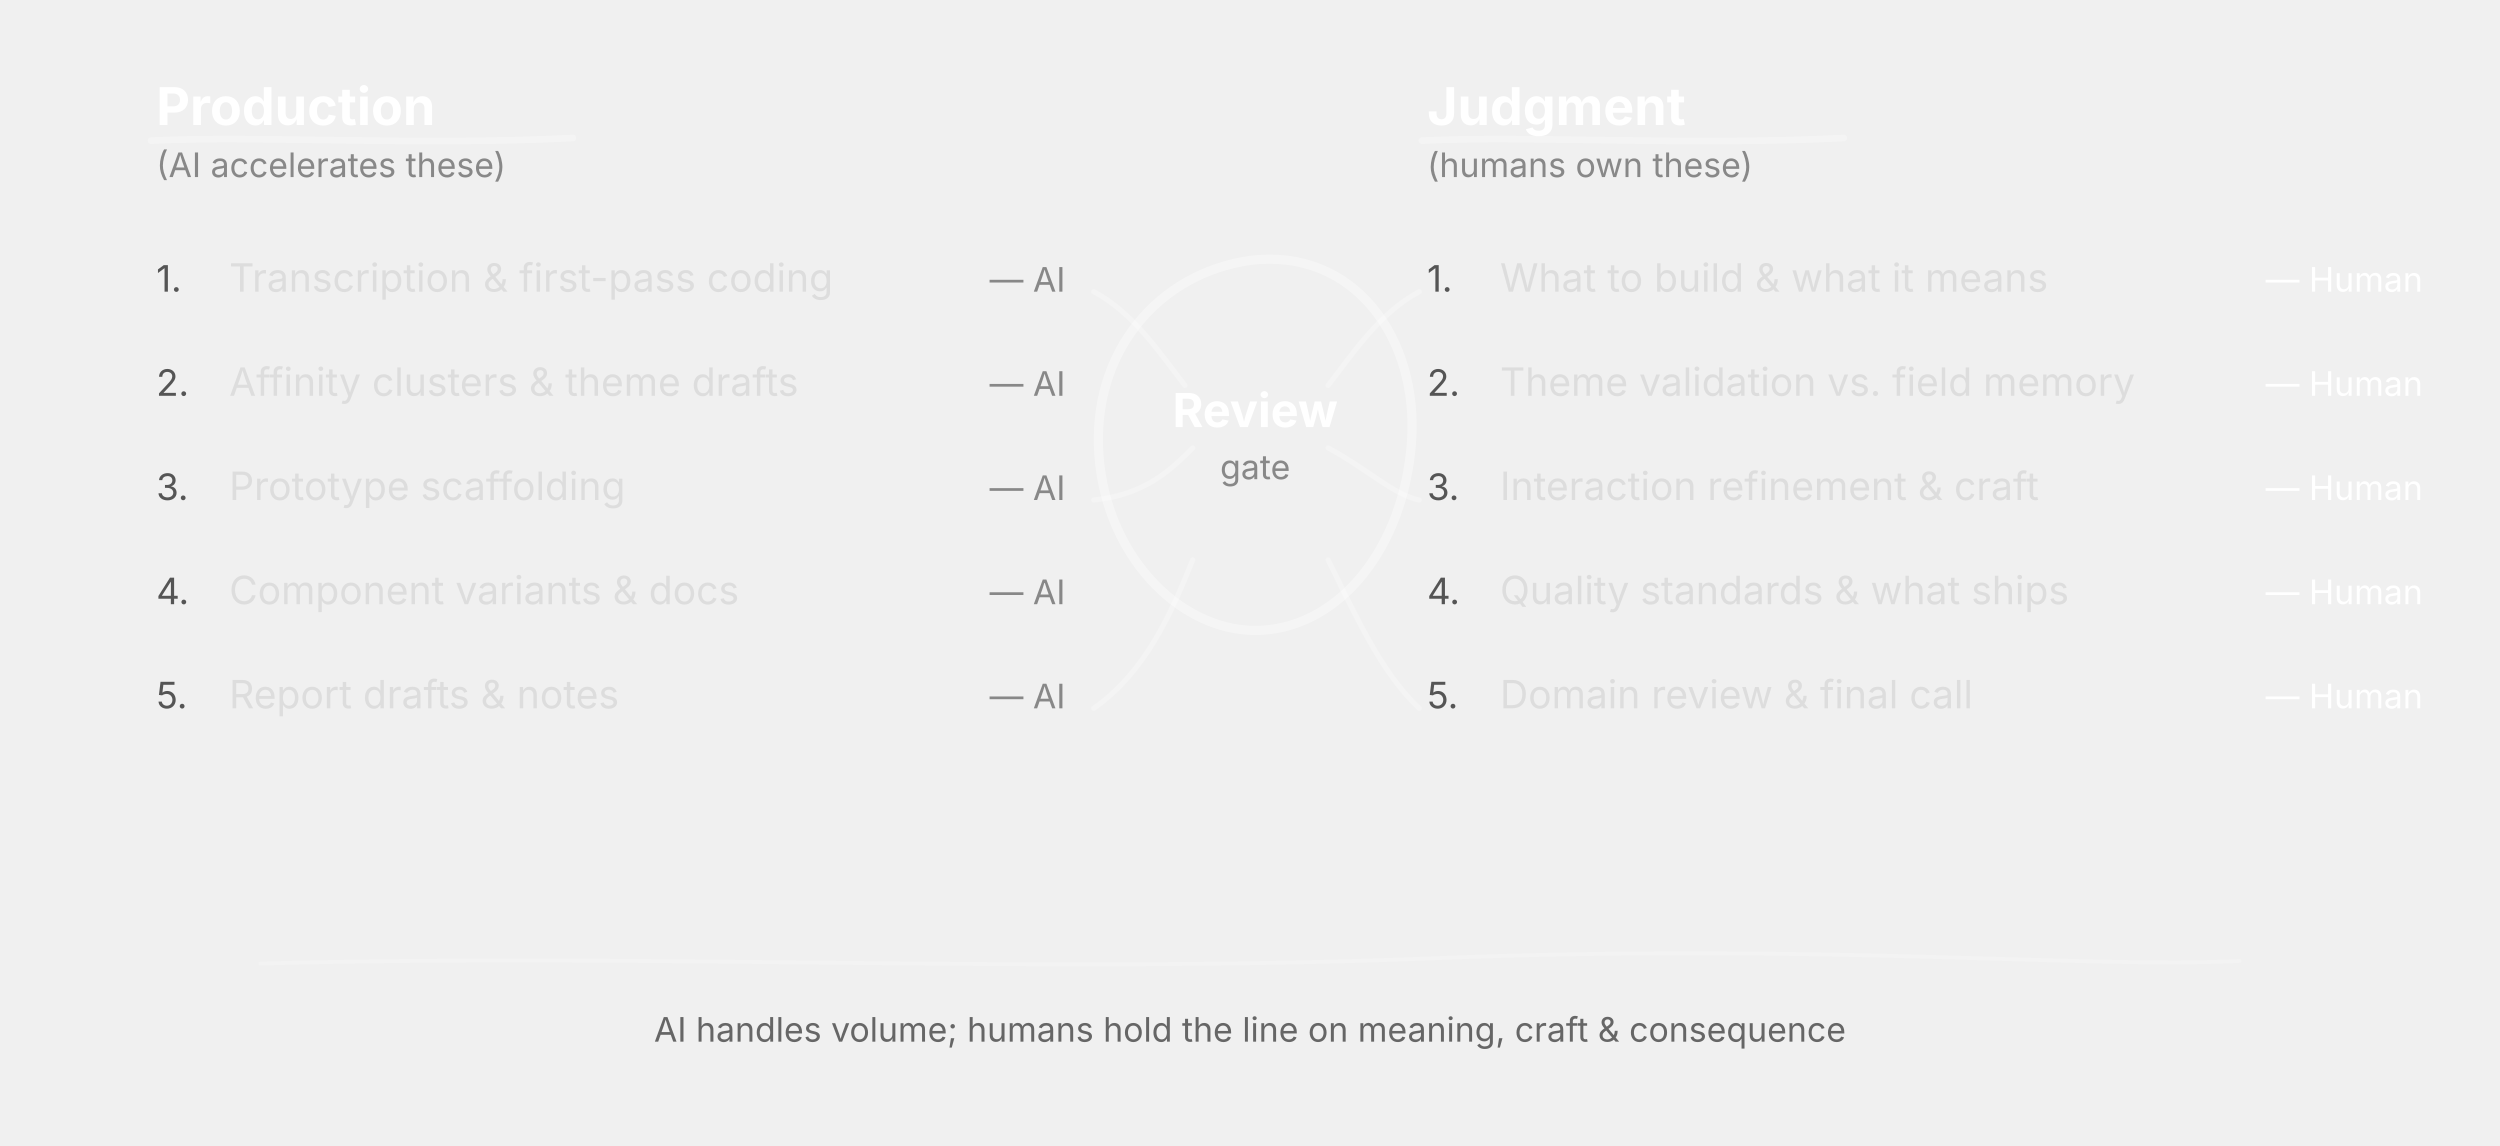
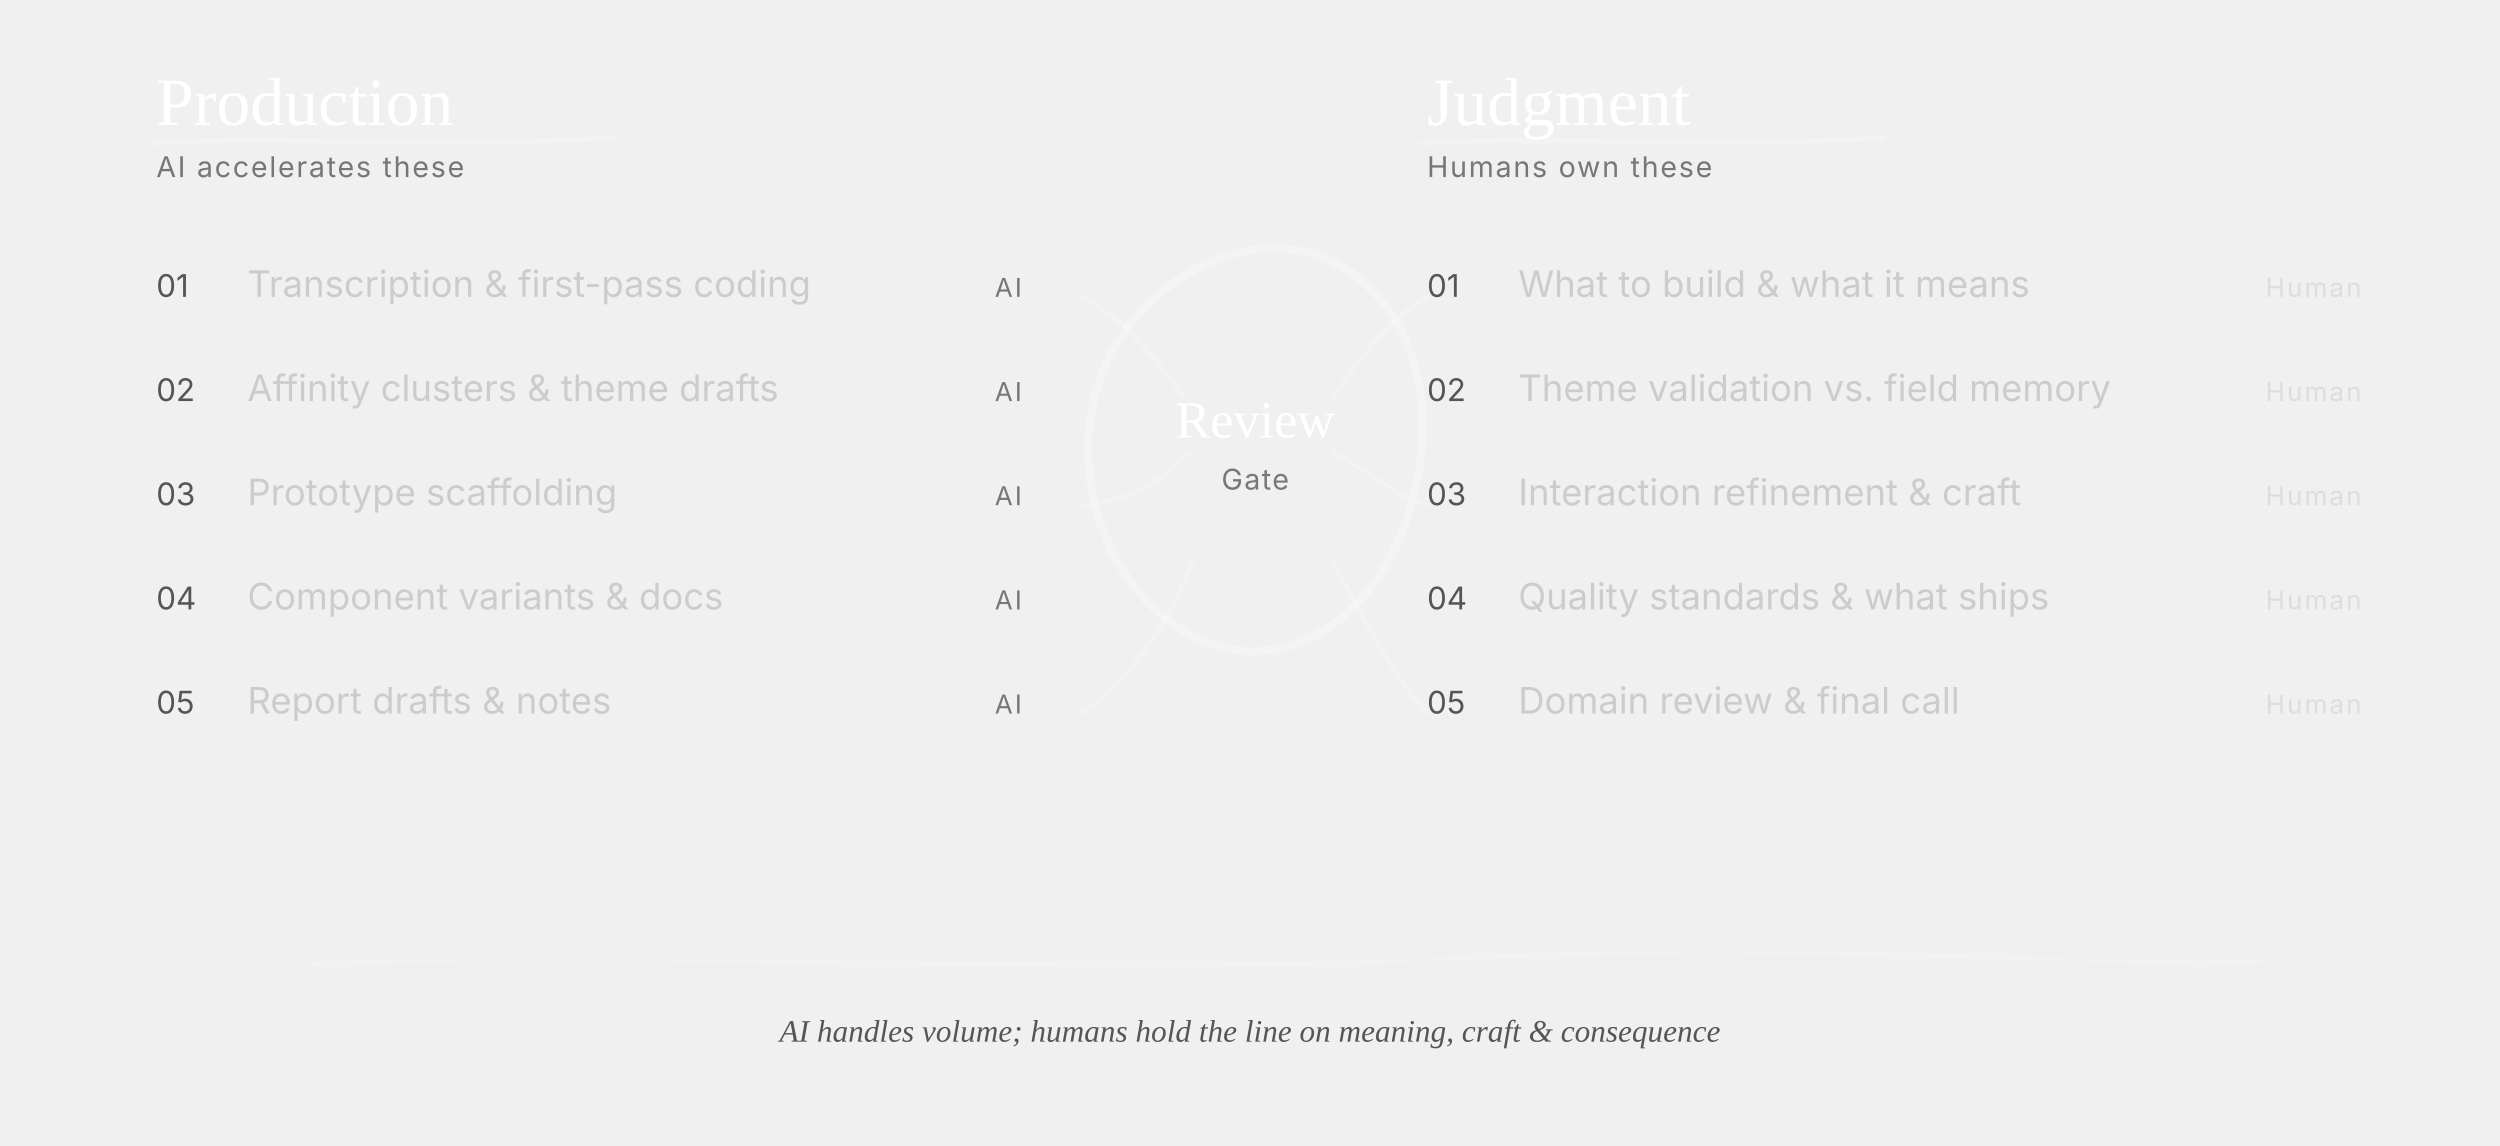
<svg xmlns="http://www.w3.org/2000/svg" viewBox="0 0 960 440" fill="none">
  <style>
-     text { font-family: 'Inter', system-ui, sans-serif; }
-     .title { font-size: 20px; font-weight: 700; fill: #ffffff; }
-     .subtitle { font-size: 13px; fill: #888; }
-     .item { font-size: 15px; fill: #ddd; }
-     .num { font-size: 14px; fill: #555; }
-     .tag-ai { font-size: 13px; fill: #888; }
-     .tag-human { font-size: 13px; fill: #fff; }
-     .gate { font-size: 18px; font-weight: 700; fill: #ffffff; text-anchor: middle; }
-     .gate-sub { font-size: 13px; fill: #888; text-anchor: middle; }
-     .note { font-size: 13px; fill: #666; text-anchor: middle; }
+     .serif { font-family: 'Instrument Serif', Georgia, 'Times New Roman', serif; }
+     .sans { font-family: 'Inter', system-ui, -apple-system, sans-serif; }
+     .title { font-size: 26px; font-weight: 400; fill: #ffffff; }
+     .subtitle { font-size: 11px; fill: #777; letter-spacing: 0.06em; text-transform: uppercase; }
+     .item { font-size: 14px; fill: #ccc; }
+     .num { font-size: 12px; fill: #555; }
+     .tag-ai { font-size: 10px; fill: #777; letter-spacing: 0.08em; text-transform: uppercase; }
+     .tag-human { font-size: 10px; fill: #ddd; letter-spacing: 0.08em; text-transform: uppercase; }
+     .gate { font-size: 20px; font-weight: 400; fill: #ffffff; text-anchor: middle; }
+     .gate-sub { font-size: 11px; fill: #777; text-anchor: middle; letter-spacing: 0.05em; text-transform: uppercase; }
+     .note { font-size: 12px; fill: #555; text-anchor: middle; font-style: italic; }
  </style>
-   <text x="60" y="48" class="title">Production</text>
-   <text x="60" y="68" class="subtitle">(AI accelerates these)</text>
-   <path d="M58,54 C100,52 160,56 220,53" fill="none" stroke="#ffffff" stroke-width="2.5" opacity="0.3" stroke-linecap="round" />
-   <text x="60" y="112" class="num">1.</text>
-   <text x="88" y="112" class="item">Transcription &amp; first-pass coding</text>
-   <text x="380" y="112" class="tag-ai">— AI</text>
-   <text x="60" y="152" class="num">2.</text>
-   <text x="88" y="152" class="item">Affinity clusters &amp; theme drafts</text>
-   <text x="380" y="152" class="tag-ai">— AI</text>
-   <text x="60" y="192" class="num">3.</text>
-   <text x="88" y="192" class="item">Prototype scaffolding</text>
-   <text x="380" y="192" class="tag-ai">— AI</text>
-   <text x="60" y="232" class="num">4.</text>
-   <text x="88" y="232" class="item">Component variants &amp; docs</text>
-   <text x="380" y="232" class="tag-ai">— AI</text>
-   <text x="60" y="272" class="num">5.</text>
-   <text x="88" y="272" class="item">Report drafts &amp; notes</text>
-   <text x="380" y="272" class="tag-ai">— AI</text>
-   <path d="M480,100 C520,95 545,130 542,170 C539,210 515,240 485,242 C455,244 425,215 422,175 C419,135 445,105 480,100Z" fill="none" stroke="#ffffff" stroke-width="3.5" opacity="0.35" stroke-linecap="round" />
-   <text x="482" y="164" class="gate">Review</text>
-   <text x="482" y="184" class="gate-sub">gate</text>
-   <path d="M420,112 C435,120 445,135 455,148" fill="none" stroke="#ffffff" stroke-width="2" opacity="0.25" stroke-linecap="round" />
-   <path d="M420,192 C440,190 450,180 458,172" fill="none" stroke="#ffffff" stroke-width="2" opacity="0.25" stroke-linecap="round" />
-   <path d="M420,272 C440,258 450,235 458,215" fill="none" stroke="#ffffff" stroke-width="2" opacity="0.25" stroke-linecap="round" />
-   <path d="M510,148 C520,135 530,120 545,112" fill="none" stroke="#ffffff" stroke-width="2" opacity="0.25" stroke-linecap="round" />
-   <path d="M510,172 C525,180 535,190 545,192" fill="none" stroke="#ffffff" stroke-width="2" opacity="0.25" stroke-linecap="round" />
-   <path d="M510,215 C520,235 530,258 545,272" fill="none" stroke="#ffffff" stroke-width="2" opacity="0.25" stroke-linecap="round" />
-   <text x="548" y="48" class="title">Judgment</text>
-   <text x="548" y="68" class="subtitle">(humans own these)</text>
-   <path d="M546,54 C588,52 648,56 708,53" fill="none" stroke="#ffffff" stroke-width="2.5" opacity="0.3" stroke-linecap="round" />
-   <text x="548" y="112" class="num">1.</text>
-   <text x="576" y="112" class="item">What to build &amp; what it means</text>
-   <text x="870" y="112" class="tag-human">— Human</text>
-   <text x="548" y="152" class="num">2.</text>
-   <text x="576" y="152" class="item">Theme validation vs. field memory</text>
-   <text x="870" y="152" class="tag-human">— Human</text>
-   <text x="548" y="192" class="num">3.</text>
-   <text x="576" y="192" class="item">Interaction refinement &amp; craft</text>
-   <text x="870" y="192" class="tag-human">— Human</text>
-   <text x="548" y="232" class="num">4.</text>
-   <text x="576" y="232" class="item">Quality standards &amp; what ships</text>
-   <text x="870" y="232" class="tag-human">— Human</text>
-   <text x="548" y="272" class="num">5.</text>
-   <text x="576" y="272" class="item">Domain review &amp; final call</text>
-   <text x="870" y="272" class="tag-human">— Human</text>
-   <path d="M100,370 C250,366 400,374 550,368 C700,362 800,372 860,369" fill="none" stroke="#ffffff" stroke-width="1.5" opacity="0.18" stroke-linecap="round" />
-   <text x="480" y="400" class="note">AI handles volume; humans hold the line on meaning, craft &amp; consequence</text>
+   <circle cx="460" cy="60" r="1.5" fill="#ffffff" opacity="0.04" />
+   <circle cx="100" cy="350" r="1.5" fill="#ffffff" opacity="0.04" />
+   <circle cx="850" cy="340" r="1.5" fill="#ffffff" opacity="0.04" />
+   <text x="60" y="48" class="serif title">Production</text>
+   <text x="60" y="68" class="sans subtitle">AI accelerates these</text>
+   <path d="M58,55 C105,52 168,57 235,53" fill="none" stroke="#ffffff" stroke-width="2" opacity="0.2" stroke-linecap="round" />
+   <text x="60" y="114" class="sans num">01</text>
+   <text x="95" y="114" class="sans item">Transcription &amp; first-pass coding</text>
+   <text x="382" y="114" class="sans tag-ai">AI</text>
+   <text x="60" y="154" class="sans num">02</text>
+   <text x="95" y="154" class="sans item">Affinity clusters &amp; theme drafts</text>
+   <text x="382" y="154" class="sans tag-ai">AI</text>
+   <text x="60" y="194" class="sans num">03</text>
+   <text x="95" y="194" class="sans item">Prototype scaffolding</text>
+   <text x="382" y="194" class="sans tag-ai">AI</text>
+   <text x="60" y="234" class="sans num">04</text>
+   <text x="95" y="234" class="sans item">Component variants &amp; docs</text>
+   <text x="382" y="234" class="sans tag-ai">AI</text>
+   <text x="60" y="274" class="sans num">05</text>
+   <text x="95" y="274" class="sans item">Report drafts &amp; notes</text>
+   <text x="382" y="274" class="sans tag-ai">AI</text>
+   <path d="M480,96 C522,90 550,128 546,172 C542,216 516,248 484,250 C452,252 420,220 418,176 C416,132 448,102 480,96Z" fill="none" stroke="#ffffff" stroke-width="3" opacity="0.3" stroke-linecap="round" />
+   <text x="482" y="168" class="serif gate">Review</text>
+   <text x="482" y="188" class="sans gate-sub">Gate</text>
+   <path d="M415,114 C432,122 444,138 454,152" fill="none" stroke="#ffffff" stroke-width="1.5" opacity="0.2" stroke-linecap="round" />
+   <path d="M415,194 C438,192 448,182 456,174" fill="none" stroke="#ffffff" stroke-width="1.5" opacity="0.2" stroke-linecap="round" />
+   <path d="M415,274 C438,258 450,235 458,216" fill="none" stroke="#ffffff" stroke-width="1.5" opacity="0.2" stroke-linecap="round" />
+   <path d="M512,152 C522,138 534,122 548,114" fill="none" stroke="#ffffff" stroke-width="1.5" opacity="0.2" stroke-linecap="round" />
+   <path d="M512,174 C528,182 538,192 548,194" fill="none" stroke="#ffffff" stroke-width="1.5" opacity="0.2" stroke-linecap="round" />
+   <path d="M512,216 C522,235 534,258 548,274" fill="none" stroke="#ffffff" stroke-width="1.5" opacity="0.2" stroke-linecap="round" />
+   <text x="548" y="48" class="serif title">Judgment</text>
+   <text x="548" y="68" class="sans subtitle">Humans own these</text>
+   <path d="M546,55 C593,52 658,57 723,53" fill="none" stroke="#ffffff" stroke-width="2" opacity="0.2" stroke-linecap="round" />
+   <text x="548" y="114" class="sans num">01</text>
+   <text x="583" y="114" class="sans item">What to build &amp; what it means</text>
+   <text x="870" y="114" class="sans tag-human">Human</text>
+   <text x="548" y="154" class="sans num">02</text>
+   <text x="583" y="154" class="sans item">Theme validation vs. field memory</text>
+   <text x="870" y="154" class="sans tag-human">Human</text>
+   <text x="548" y="194" class="sans num">03</text>
+   <text x="583" y="194" class="sans item">Interaction refinement &amp; craft</text>
+   <text x="870" y="194" class="sans tag-human">Human</text>
+   <text x="548" y="234" class="sans num">04</text>
+   <text x="583" y="234" class="sans item">Quality standards &amp; what ships</text>
+   <text x="870" y="234" class="sans tag-human">Human</text>
+   <text x="548" y="274" class="sans num">05</text>
+   <text x="583" y="274" class="sans item">Domain review &amp; final call</text>
+   <text x="870" y="274" class="sans tag-human">Human</text>
+   <path d="M120,370 C260,365 420,375 560,368 C700,361 810,372 870,369" fill="none" stroke="#ffffff" stroke-width="1.2" opacity="0.12" stroke-linecap="round" />
+   <text x="480" y="400" class="serif note">AI handles volume; humans hold the line on meaning, craft &amp; consequence</text>
</svg>
